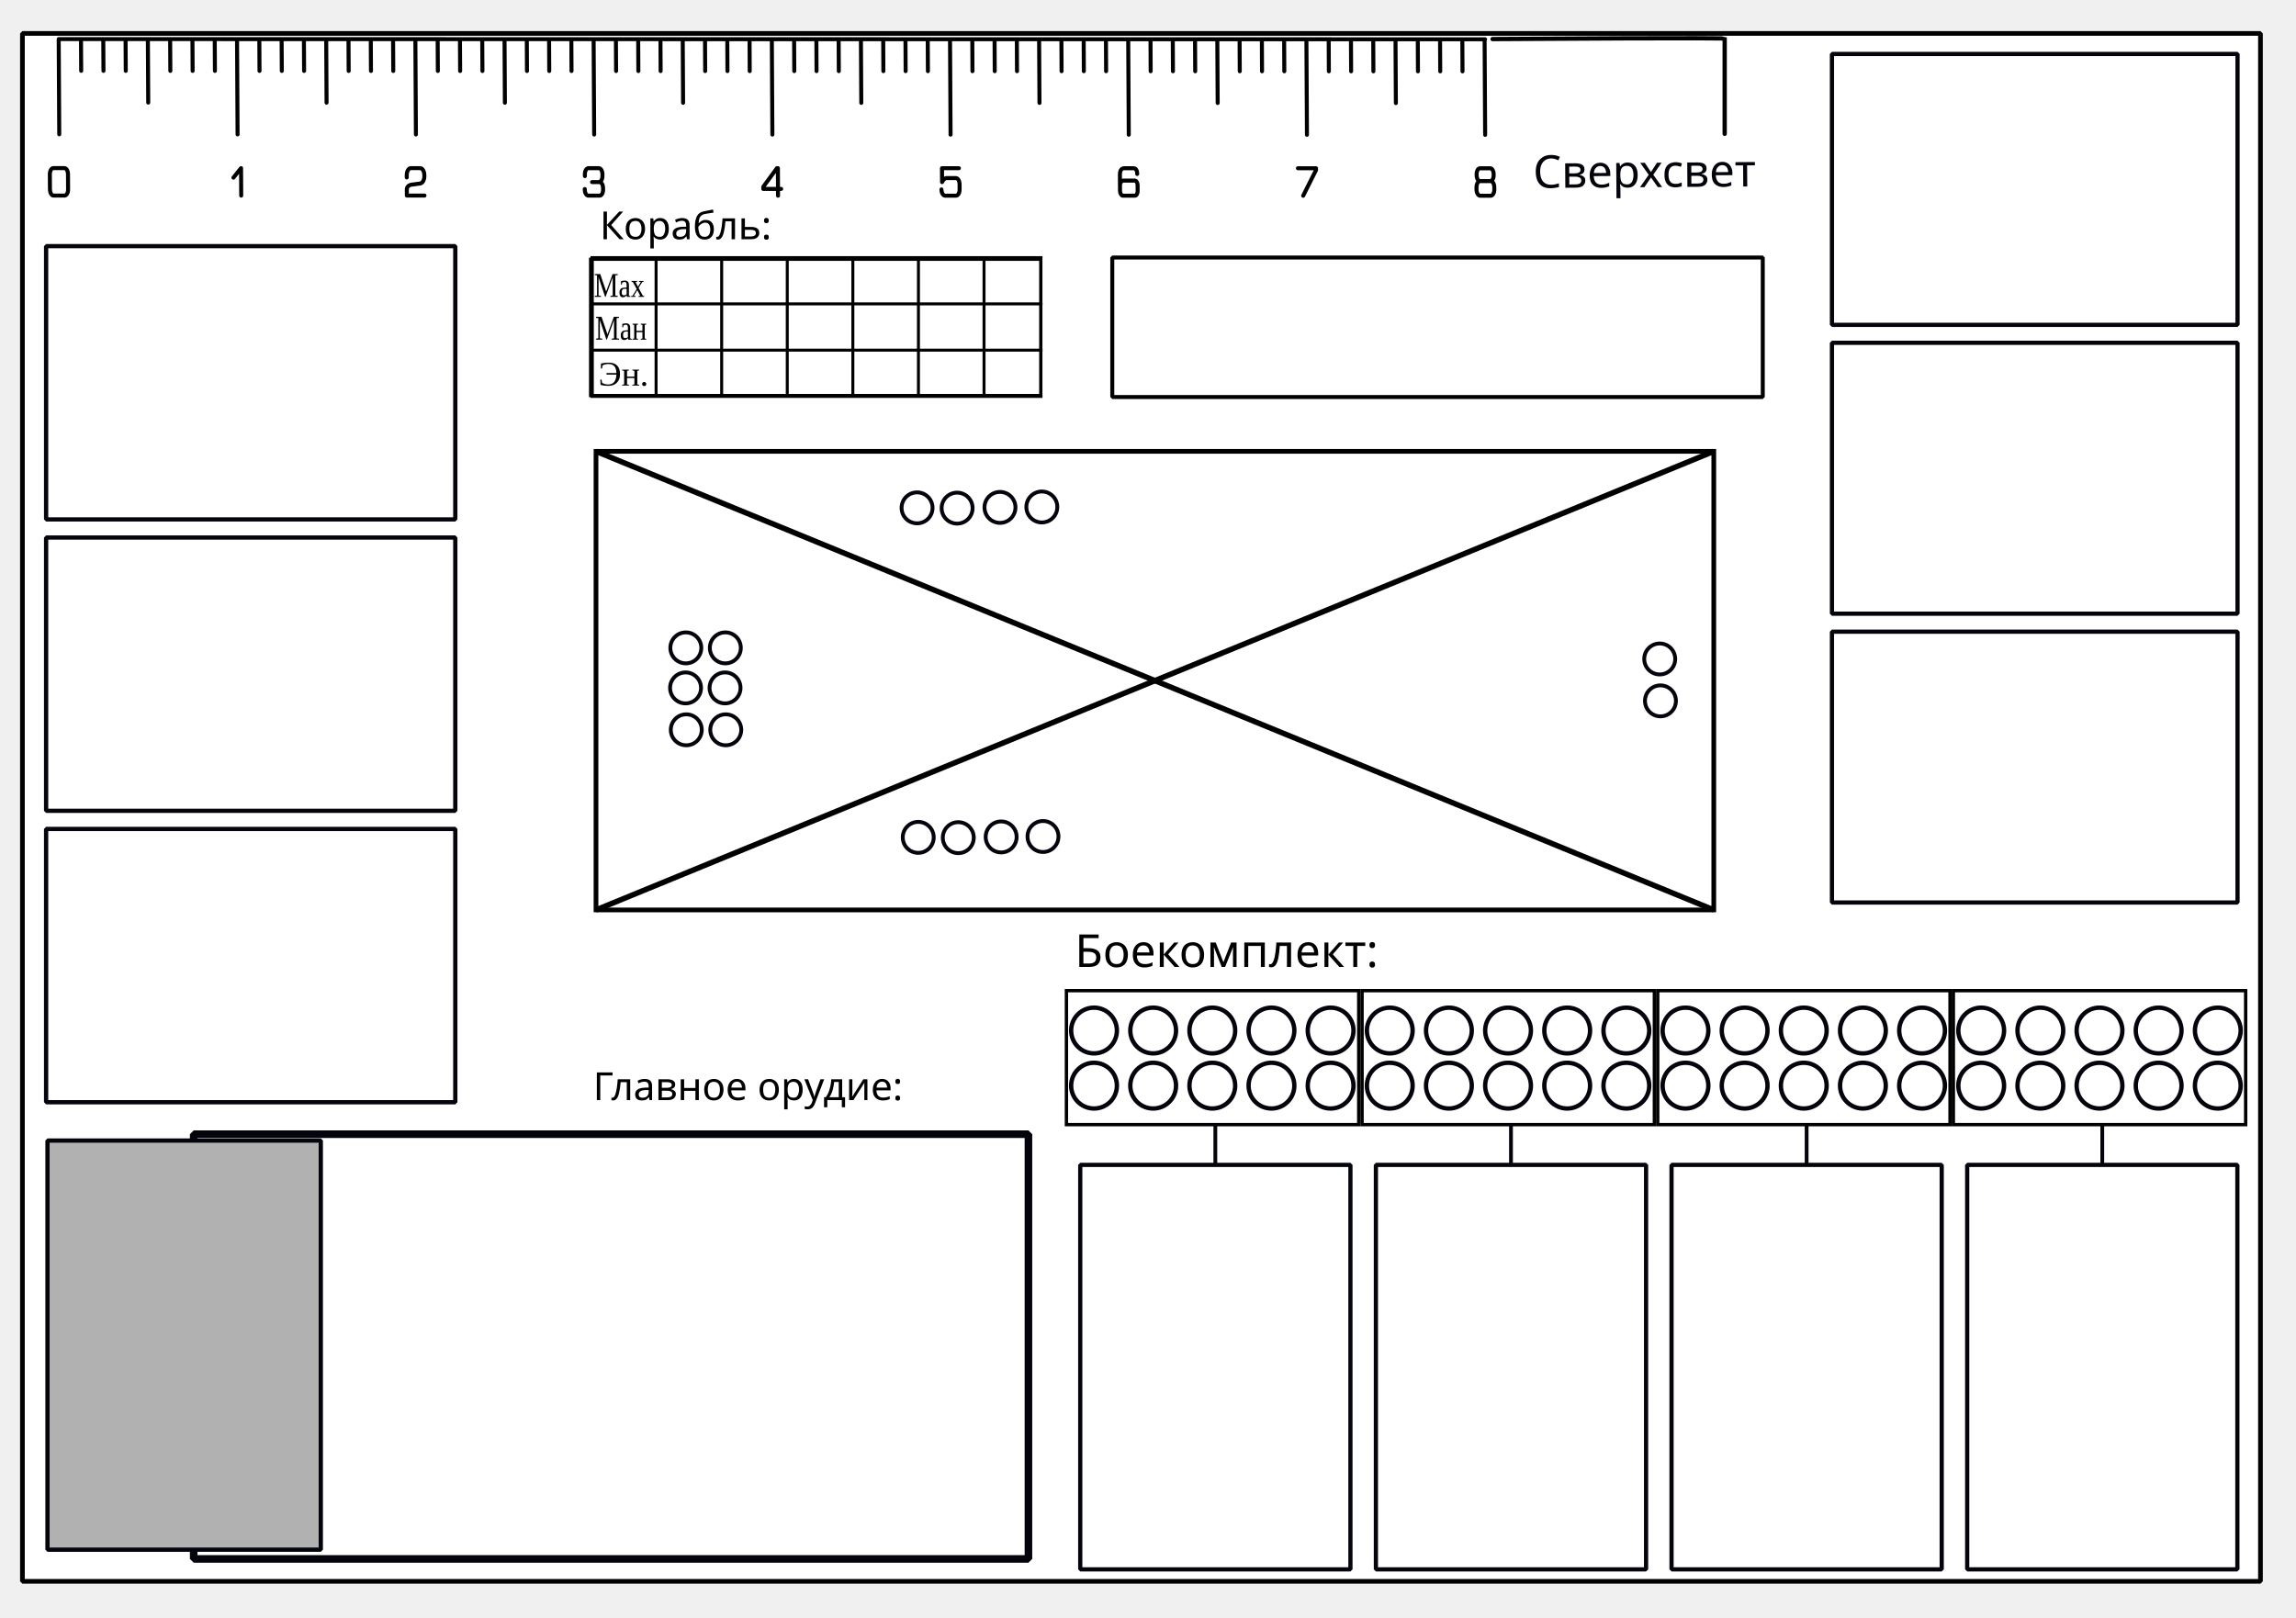
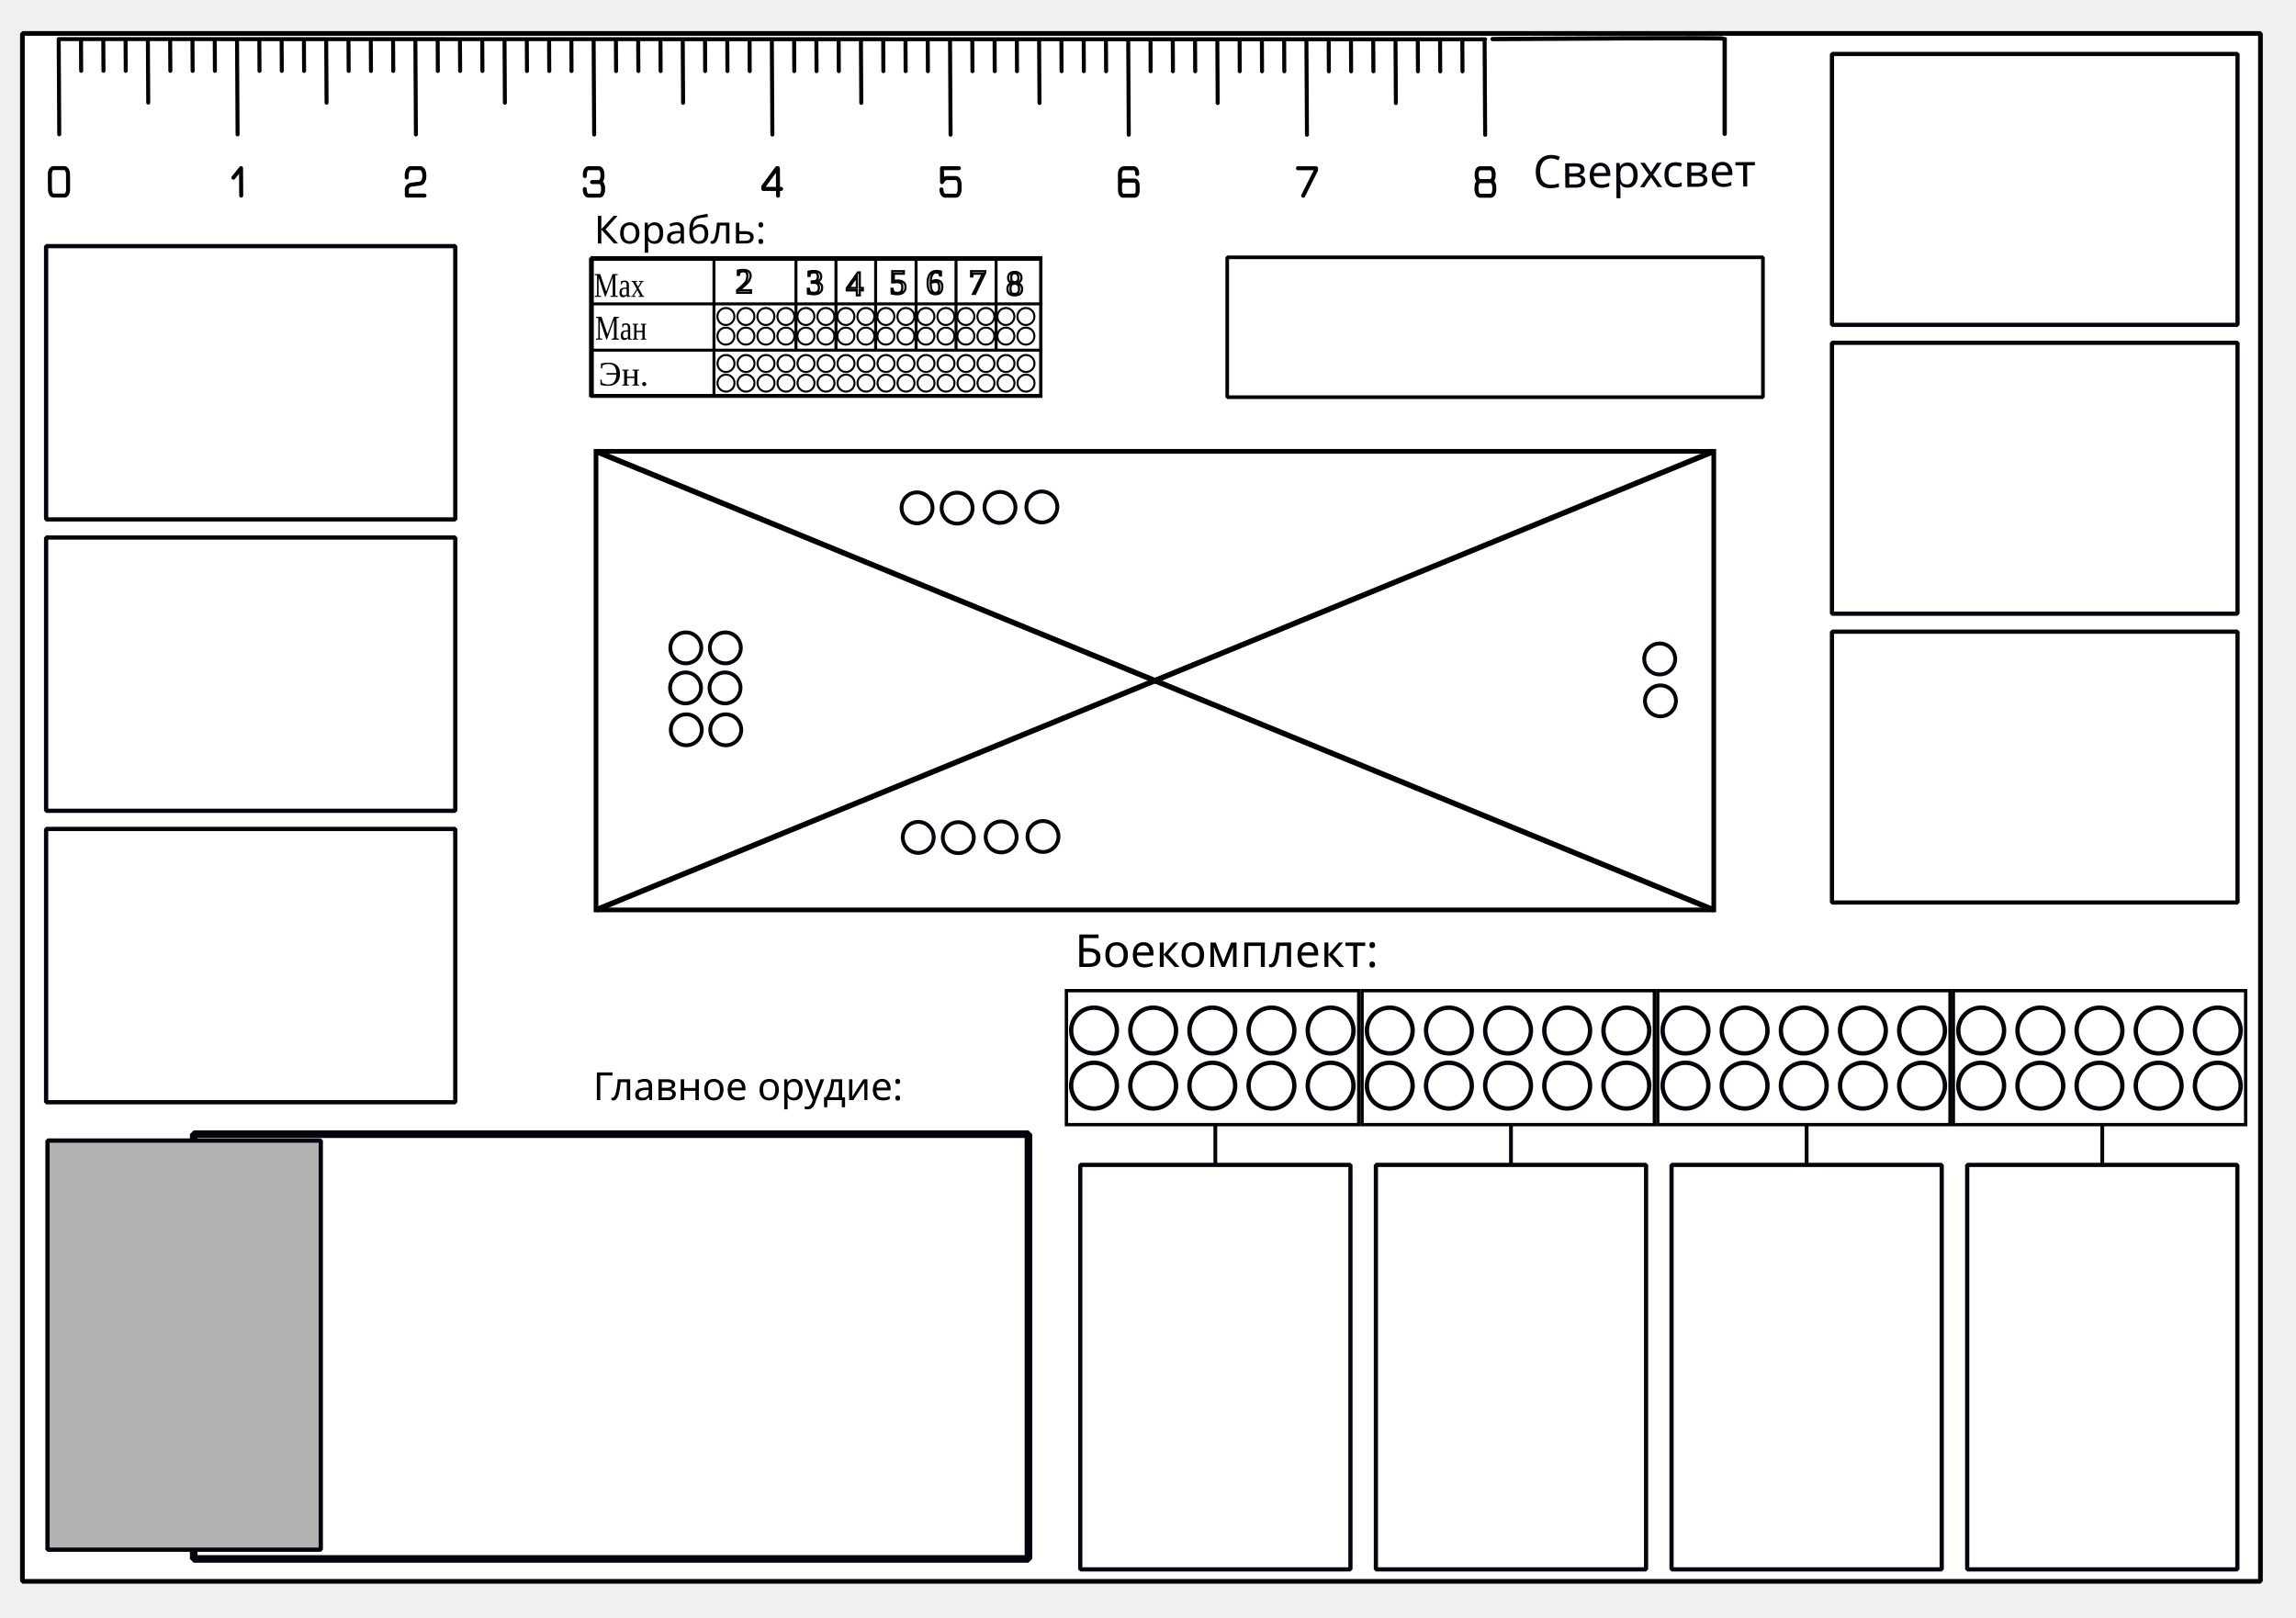
<svg xmlns="http://www.w3.org/2000/svg" xmlns:ns1="http://krita.org/namespaces/svg/krita" width="210mm" height="148mm" viewBox="0 0 210 148" version="1.1" id="svg1" xml:space="preserve">
  <defs id="defs1" />
  <g id="layer1">
    <rect id="shape0-1" fill="#ffffff" fill-rule="evenodd" stroke="#000000" stroke-width="0.429" stroke-linecap="square" stroke-linejoin="bevel" width="204.698" height="141.595" x="2.051" y="3.058" />
    <g id="group0" transform="matrix(0.811883,0.00353413,-0.00380641,0.8576769,0.8446579,1.339007)" fill="none" />
    <circle id="shape077" cx="83.985" cy="76.599" fill="none" stroke="#03040c" stroke-width="0.352" stroke-linecap="square" stroke-linejoin="bevel" r="1.416" />
    <circle id="shape078" cx="87.648" cy="76.625" fill="none" stroke="#03040c" stroke-width="0.352" stroke-linecap="square" stroke-linejoin="bevel" r="1.416" />
    <circle id="shape079" cx="91.569" cy="76.559" fill="none" stroke="#03040c" stroke-width="0.352" stroke-linecap="square" stroke-linejoin="bevel" r="1.416" />
    <circle id="shape0710" cx="83.878" cy="46.456" fill="none" stroke="#03040c" stroke-width="0.352" stroke-linecap="square" stroke-linejoin="bevel" r="1.416" />
    <circle id="shape0711" cx="87.541" cy="46.481" fill="none" stroke="#03040c" stroke-width="0.352" stroke-linecap="square" stroke-linejoin="bevel" r="1.416" />
    <circle id="shape0721" cx="91.462" cy="46.415" fill="none" stroke="#03040c" stroke-width="0.352" stroke-linecap="square" stroke-linejoin="bevel" r="1.416" />
    <circle id="shape0712" transform="rotate(90)" cx="59.265" cy="-66.341" fill="none" stroke="#03040c" stroke-width="0.352" stroke-linecap="square" stroke-linejoin="bevel" r="1.416" />
    <circle id="shape0713" transform="rotate(90)" cx="62.927" cy="-66.315" fill="none" stroke="#03040c" stroke-width="0.352" stroke-linecap="square" stroke-linejoin="bevel" r="1.416" />
    <circle id="shape0722" transform="rotate(90)" cx="66.76" cy="-66.381" fill="none" stroke="#03040c" stroke-width="0.352" stroke-linecap="square" stroke-linejoin="bevel" r="1.416" />
    <circle id="shape0714" transform="rotate(90)" cx="59.265" cy="-62.728" fill="none" stroke="#03040c" stroke-width="0.352" stroke-linecap="square" stroke-linejoin="bevel" r="1.416" />
    <circle id="shape0715" transform="rotate(90)" cx="62.927" cy="-62.703" fill="none" stroke="#03040c" stroke-width="0.352" stroke-linecap="square" stroke-linejoin="bevel" r="1.416" />
    <circle id="shape0723" transform="rotate(90)" cx="66.76" cy="-62.769" fill="none" stroke="#03040c" stroke-width="0.352" stroke-linecap="square" stroke-linejoin="bevel" r="1.416" />
    <circle id="shape0716" transform="rotate(90)" cx="60.28" cy="-151.804" fill="none" stroke="#03040c" stroke-width="0.352" stroke-linecap="square" stroke-linejoin="bevel" r="1.416" />
    <circle id="shape0717" transform="rotate(90)" cx="64.112" cy="-151.871" fill="none" stroke="#03040c" stroke-width="0.352" stroke-linecap="square" stroke-linejoin="bevel" r="1.416" />
    <circle id="shape0718" cx="95.397" cy="76.519" fill="none" stroke="#03040c" stroke-width="0.352" stroke-linecap="square" stroke-linejoin="bevel" r="1.416" />
    <circle id="shape0724" cx="95.29" cy="46.376" fill="none" stroke="#03040c" stroke-width="0.352" stroke-linecap="square" stroke-linejoin="bevel" r="1.416" />
    <rect id="use43-8" transform="rotate(90)" fill="none" stroke="#03040c" stroke-width="0.694" stroke-linecap="square" stroke-linejoin="bevel" width="38.849" height="76.349" x="103.753" y="-94.065" />
    <text id="shape05411-2-1" ns1:useRichText="true" text-rendering="auto" ns1:textVersion="3" fill="#000000" stroke-opacity="0" stroke="#000000" stroke-width="0" stroke-linecap="square" stroke-linejoin="bevel" kerning="none" letter-spacing="0" word-spacing="0" style="display:inline;font-size:3.543px;font-family:'Segoe UI';text-align:start" x="54.245" y="100.634">
      <tspan x="54.245" y="100.634" style="stroke-width:0" id="tspan1">Главное орудие:</tspan>
      <tspan x="54.245" y="105.063" style="stroke-width:0" id="tspan21" />
    </text>
    <rect id="use45-8" fill="none" stroke="#03040c" stroke-width="0.39" stroke-linecap="square" stroke-linejoin="bevel" width="24.998" height="37.425" x="4.344" y="108.124" style="fill:#b1b1b1;fill-opacity:1" transform="translate(0,-3.791489)" />
    <rect style="fill:none;fill-opacity:1;stroke:#000000;stroke-width:0.429;stroke-opacity:1" id="rect1162" width="102.235" height="41.95" x="54.513" y="41.287" ry="0" />
    <path style="fill:none;fill-opacity:1;stroke:#000000;stroke-width:0.5;stroke-dasharray:none;stroke-opacity:1" d="M 54.513,41.287 105.631,62.262" id="path2819" />
    <path style="fill:none;fill-opacity:1;stroke:#000000;stroke-width:0.5;stroke-dasharray:none;stroke-opacity:1" d="M 105.631,62.262 54.513,83.237" id="path2820" />
    <path style="fill:none;fill-opacity:1;stroke:#000000;stroke-width:0.5;stroke-dasharray:none;stroke-opacity:1" d="m 156.748,41.287 -51.117,20.975" id="path2820-3" />
    <path style="fill:none;fill-opacity:1;stroke:#000000;stroke-width:0.5;stroke-dasharray:none;stroke-opacity:1" d="M 156.748,83.237 105.631,62.262" id="path2820-3-8" />
  </g>
  <g id="layer6" style="display:inline">
    <text id="shape0541" ns1:useRichText="true" text-rendering="auto" ns1:textVersion="3" fill="#000000" stroke-opacity="0" stroke="#000000" stroke-width="0" stroke-linecap="square" stroke-linejoin="bevel" letter-spacing="0" style="font-size:2.646px;font-family:'Segoe UI';text-align:start" x="125.071" y="28.375">
      <tspan x="125.071" id="tspan1-6" style="stroke-width:0" />
    </text>
-     <rect id="shape3121-8" fill="none" stroke="#000000" stroke-width="0.364" stroke-linecap="square" stroke-linejoin="bevel" width="59.494" height="12.761" x="101.734" y="23.556" style="display:inline" />
-     <text id="shape05411-2" ns1:useRichText="true" text-rendering="auto" ns1:textVersion="3" fill="#000000" stroke-opacity="0" stroke="#000000" stroke-width="0" stroke-linecap="square" stroke-linejoin="bevel" kerning="none" letter-spacing="0" word-spacing="0" style="font-size:3.543px;font-family:'Segoe UI';text-align:start;display:inline" x="54.855" y="21.886">
-       <tspan id="tspan2" x="54.855" y="21.886" style="stroke-width:0">
-         <tspan x="54.855" id="tspan2-1-4" style="stroke-width:0">Корабль:</tspan>
+     <rect id="shape3121-8" fill="none" stroke="#000000" stroke-width="0.331" stroke-linecap="square" stroke-linejoin="bevel" width="48.998" height="12.794" x="112.247" y="23.539" style="display:inline" />
+     <text id="shape05411-2" ns1:useRichText="true" text-rendering="auto" ns1:textVersion="3" fill="#000000" stroke-opacity="0" stroke="#000000" stroke-width="0" stroke-linecap="square" stroke-linejoin="bevel" kerning="none" letter-spacing="0" word-spacing="0" style="font-size:3.543px;font-family:'Segoe UI';text-align:start;display:inline" x="54.342" y="22.271">
+       <tspan id="tspan2" x="54.342" y="22.271" style="stroke-width:0">
+         <tspan x="54.342" id="tspan2-1-4" style="stroke-width:0">Корабль:</tspan>
      </tspan>
    </text>
    <g id="g1162" transform="translate(-66.35106,-3.159574)">
      <text xml:space="preserve" style="font-size:2.831px;writing-mode:lr-tb;direction:ltr;fill:#b1b1b1;stroke-width:0.383" x="135.472" y="30.52" id="text1159" transform="scale(0.8916741,1.121486)">
        <tspan style="fill:#000000;fill-opacity:1;stroke-width:0.383" x="135.472" y="30.52" id="tspan1160">Ман</tspan>
      </text>
      <text xml:space="preserve" style="font-size:2.831px;writing-mode:lr-tb;direction:ltr;fill:#b1b1b1;stroke-width:0.383" x="135.339" y="27.03" id="text1159-2" transform="scale(0.8916741,1.121486)">
        <tspan style="fill:#000000;fill-opacity:1;stroke-width:0.383" x="135.339" y="27.03" id="tspan1160-7">Max</tspan>
      </text>
      <text xml:space="preserve" style="font-size:3.175px;writing-mode:lr-tb;direction:ltr;fill:#b1b1b1;stroke-width:0.429" x="121.091" y="38.427" id="text1161">
        <tspan id="tspan1161" style="fill:#000000;fill-opacity:1;stroke-width:0.429" x="121.091" y="38.427">Эн.</tspan>
      </text>
      <rect id="shape3121-8-8" fill="none" stroke="#000000" stroke-width="0.299" stroke-linecap="square" stroke-linejoin="bevel" width="41.032" height="12.472" x="120.513" y="26.872" style="display:inline" />
-       <path d="m 120.36,26.726 v 12.764 m 5.999,-12.764 v 12.764 m 5.999,-12.764 v 12.764 m 5.999,-12.764 v 12.764 m 5.999,-12.764 v 12.764 m 5.999,-12.764 v 12.764 m 5.999,-12.764 V 39.49 M 120.36,26.726 h 41.34 m -41.34,4.232 h 41.34 m -41.34,4.232 h 41.34 m -41.34,4.232 h 41.34" style="fill:none;stroke:#000000;stroke-width:0.272px" id="path1159" />
+       <path d="m 120.36,26.726 v 12.764 m 11.294,-12.764 v 12.764 m 7.499,-12.764 v 8.464 m 3.658,-8.464 v 8.464 m 3.628,-8.468 v 8.464 m 3.7,-8.464 v 8.464 m 3.654,-8.464 v 8.464 m -33.433,-8.46 h 41.34 m -41.34,4.232 h 41.34 m -41.34,4.232 h 41.34 m -41.34,4.232 h 41.34 m -4.241,-12.7 v 8.464" style="fill:none;stroke:#000000;stroke-width:0.272px" id="path1159" />
    </g>
+     <text xml:space="preserve" style="font-size:3.175px;writing-mode:lr-tb;direction:ltr;fill:none;stroke:#000000;stroke-width:0.2;stroke-dasharray:none" x="67.283" y="26.785" id="text922">
+       <tspan id="tspan922" style="stroke-width:0.2" x="67.283" y="26.785">2</tspan>
+     </text>
+     <text xml:space="preserve" style="font-size:3.175px;writing-mode:lr-tb;direction:ltr;fill:none;stroke:#000000;stroke-width:0.2;stroke-dasharray:none" x="73.729" y="26.885" id="text923">
+       <tspan id="tspan923" style="stroke-width:0.2" x="73.729" y="26.885">3</tspan>
+     </text>
+     <text xml:space="preserve" style="font-size:3.175px;writing-mode:lr-tb;direction:ltr;fill:none;stroke:#000000;stroke-width:0.2;stroke-dasharray:none" x="77.387" y="27.017" id="text924">
+       <tspan id="tspan924" style="stroke-width:0.2" x="77.387" y="27.017">4</tspan>
+     </text>
+     <text xml:space="preserve" style="font-size:3.175px;writing-mode:lr-tb;direction:ltr;fill:none;stroke:#000000;stroke-width:0.2;stroke-dasharray:none" x="81.355" y="26.885" id="text925">
+       <tspan id="tspan925" style="stroke-width:0.2" x="81.355" y="26.885">5</tspan>
+     </text>
+     <text xml:space="preserve" style="font-size:3.175px;writing-mode:lr-tb;direction:ltr;fill:none;stroke:#000000;stroke-width:0.2;stroke-dasharray:none" x="84.704" y="26.885" id="text926">
+       <tspan id="tspan926" style="stroke-width:0.2" x="84.704" y="26.885">6</tspan>
+     </text>
+     <text xml:space="preserve" style="font-size:3.175px;writing-mode:lr-tb;direction:ltr;fill:none;stroke:#000000;stroke-width:0.2;stroke-dasharray:none" x="88.618" y="26.885" id="text927">
+       <tspan id="tspan927" style="stroke-width:0.2" x="88.618" y="26.885">7</tspan>
+     </text>
+     <text xml:space="preserve" style="font-size:3.175px;writing-mode:lr-tb;direction:ltr;fill:none;stroke:#000000;stroke-width:0.2;stroke-dasharray:none" x="92.021" y="26.985" id="text928">
+       <tspan id="tspan928" style="stroke-width:0.2" x="92.021" y="26.985">8</tspan>
+     </text>
+     <circle style="display:inline;fill:none;stroke:#000000;stroke-width:0.186;stroke-dasharray:none" id="use891" cx="66.393" cy="28.953" r="0.778" />
+     <circle style="display:inline;fill:none;stroke:#000000;stroke-width:0.186;stroke-dasharray:none" id="use892" cx="66.393" cy="30.747" r="0.778" />
+     <circle style="display:inline;fill:none;stroke:#000000;stroke-width:0.186;stroke-dasharray:none" id="use893" cx="68.222" cy="28.953" r="0.778" />
+     <circle style="display:inline;fill:none;stroke:#000000;stroke-width:0.186;stroke-dasharray:none" id="use894" cx="68.222" cy="30.747" r="0.778" />
+     <circle style="display:inline;fill:none;stroke:#000000;stroke-width:0.186;stroke-dasharray:none" id="use895" cx="70.051" cy="28.953" r="0.778" />
+     <circle style="display:inline;fill:none;stroke:#000000;stroke-width:0.186;stroke-dasharray:none" id="use896" cx="70.051" cy="30.747" r="0.778" />
+     <circle style="display:inline;fill:none;stroke:#000000;stroke-width:0.186;stroke-dasharray:none" id="use897" cx="71.881" cy="28.953" r="0.778" />
+     <circle style="display:inline;fill:none;stroke:#000000;stroke-width:0.186;stroke-dasharray:none" id="use898" cx="71.881" cy="30.747" r="0.778" />
+     <circle style="display:inline;fill:none;stroke:#000000;stroke-width:0.186;stroke-dasharray:none" id="use899" cx="73.71" cy="28.953" r="0.778" />
+     <circle style="display:inline;fill:none;stroke:#000000;stroke-width:0.186;stroke-dasharray:none" id="use900" cx="73.71" cy="30.747" r="0.778" />
+     <circle style="display:inline;fill:none;stroke:#000000;stroke-width:0.186;stroke-dasharray:none" id="use901" cx="75.539" cy="28.953" r="0.778" />
+     <circle style="display:inline;fill:none;stroke:#000000;stroke-width:0.186;stroke-dasharray:none" id="use902" cx="75.539" cy="30.747" r="0.778" />
+     <circle style="display:inline;fill:none;stroke:#000000;stroke-width:0.186;stroke-dasharray:none" id="use903" cx="77.368" cy="28.953" r="0.778" />
+     <circle style="display:inline;fill:none;stroke:#000000;stroke-width:0.186;stroke-dasharray:none" id="use904" cx="77.368" cy="30.747" r="0.778" />
+     <circle style="display:inline;fill:none;stroke:#000000;stroke-width:0.186;stroke-dasharray:none" id="use905" cx="79.197" cy="28.953" r="0.778" />
+     <circle style="display:inline;fill:none;stroke:#000000;stroke-width:0.186;stroke-dasharray:none" id="use906" cx="79.197" cy="30.747" r="0.778" />
+     <circle style="display:inline;fill:none;stroke:#000000;stroke-width:0.186;stroke-dasharray:none" id="use907" cx="81.027" cy="28.953" r="0.778" />
+     <circle style="display:inline;fill:none;stroke:#000000;stroke-width:0.186;stroke-dasharray:none" id="use908" cx="81.027" cy="30.747" r="0.778" />
+     <circle style="display:inline;fill:none;stroke:#000000;stroke-width:0.186;stroke-dasharray:none" id="use909" cx="82.856" cy="28.953" r="0.778" />
+     <circle style="display:inline;fill:none;stroke:#000000;stroke-width:0.186;stroke-dasharray:none" id="use910" cx="82.856" cy="30.747" r="0.778" />
+     <circle style="display:inline;fill:none;stroke:#000000;stroke-width:0.186;stroke-dasharray:none" id="use911" cx="84.685" cy="28.953" r="0.778" />
+     <circle style="display:inline;fill:none;stroke:#000000;stroke-width:0.186;stroke-dasharray:none" id="use912" cx="84.685" cy="30.747" r="0.778" />
+     <circle style="display:inline;fill:none;stroke:#000000;stroke-width:0.186;stroke-dasharray:none" id="use913" cx="86.514" cy="28.953" r="0.778" />
+     <circle style="display:inline;fill:none;stroke:#000000;stroke-width:0.186;stroke-dasharray:none" id="use914" cx="86.514" cy="30.747" r="0.778" />
+     <circle style="display:inline;fill:none;stroke:#000000;stroke-width:0.186;stroke-dasharray:none" id="use915" cx="88.343" cy="28.953" r="0.778" />
+     <circle style="display:inline;fill:none;stroke:#000000;stroke-width:0.186;stroke-dasharray:none" id="use916" cx="88.343" cy="30.747" r="0.778" />
+     <circle style="display:inline;fill:none;stroke:#000000;stroke-width:0.186;stroke-dasharray:none" id="use917" cx="90.173" cy="28.953" r="0.778" />
+     <circle style="display:inline;fill:none;stroke:#000000;stroke-width:0.186;stroke-dasharray:none" id="use918" cx="90.173" cy="30.747" r="0.778" />
+     <circle style="display:inline;fill:none;stroke:#000000;stroke-width:0.186;stroke-dasharray:none" id="use919" cx="92.002" cy="28.953" r="0.778" />
+     <circle style="display:inline;fill:none;stroke:#000000;stroke-width:0.186;stroke-dasharray:none" id="use920" cx="92.002" cy="30.747" r="0.778" />
+     <circle style="display:inline;fill:none;stroke:#000000;stroke-width:0.186;stroke-dasharray:none" id="use921" cx="93.831" cy="28.953" r="0.778" />
+     <circle style="display:inline;fill:none;stroke:#000000;stroke-width:0.186;stroke-dasharray:none" id="use922" cx="93.831" cy="30.747" r="0.778" />
+     <circle style="display:inline;fill:none;stroke:#000000;stroke-width:0.186;stroke-dasharray:none" id="use891-9" cx="66.403" cy="33.252" r="0.778" />
+     <circle style="display:inline;fill:none;stroke:#000000;stroke-width:0.186;stroke-dasharray:none" id="use892-8" cx="66.403" cy="35.046" r="0.778" />
+     <circle style="display:inline;fill:none;stroke:#000000;stroke-width:0.186;stroke-dasharray:none" id="use893-6" cx="68.232" cy="33.252" r="0.778" />
+     <circle style="display:inline;fill:none;stroke:#000000;stroke-width:0.186;stroke-dasharray:none" id="use894-5" cx="68.232" cy="35.046" r="0.778" />
+     <circle style="display:inline;fill:none;stroke:#000000;stroke-width:0.186;stroke-dasharray:none" id="use895-0" cx="70.062" cy="33.252" r="0.778" />
+     <circle style="display:inline;fill:none;stroke:#000000;stroke-width:0.186;stroke-dasharray:none" id="use896-2" cx="70.062" cy="35.046" r="0.778" />
+     <circle style="display:inline;fill:none;stroke:#000000;stroke-width:0.186;stroke-dasharray:none" id="use897-8" cx="71.891" cy="33.252" r="0.778" />
+     <circle style="display:inline;fill:none;stroke:#000000;stroke-width:0.186;stroke-dasharray:none" id="use898-6" cx="71.891" cy="35.046" r="0.778" />
+     <circle style="display:inline;fill:none;stroke:#000000;stroke-width:0.186;stroke-dasharray:none" id="use899-0" cx="73.72" cy="33.252" r="0.778" />
+     <circle style="display:inline;fill:none;stroke:#000000;stroke-width:0.186;stroke-dasharray:none" id="use900-2" cx="73.72" cy="35.046" r="0.778" />
+     <circle style="display:inline;fill:none;stroke:#000000;stroke-width:0.186;stroke-dasharray:none" id="use901-4" cx="75.549" cy="33.252" r="0.778" />
+     <circle style="display:inline;fill:none;stroke:#000000;stroke-width:0.186;stroke-dasharray:none" id="use902-8" cx="75.549" cy="35.046" r="0.778" />
+     <circle style="display:inline;fill:none;stroke:#000000;stroke-width:0.186;stroke-dasharray:none" id="use903-6" cx="77.378" cy="33.252" r="0.778" />
+     <circle style="display:inline;fill:none;stroke:#000000;stroke-width:0.186;stroke-dasharray:none" id="use904-5" cx="77.378" cy="35.046" r="0.778" />
+     <circle style="display:inline;fill:none;stroke:#000000;stroke-width:0.186;stroke-dasharray:none" id="use905-0" cx="79.208" cy="33.252" r="0.778" />
+     <circle style="display:inline;fill:none;stroke:#000000;stroke-width:0.186;stroke-dasharray:none" id="use906-9" cx="79.208" cy="35.046" r="0.778" />
+     <circle style="display:inline;fill:none;stroke:#000000;stroke-width:0.186;stroke-dasharray:none" id="use907-0" cx="81.037" cy="33.252" r="0.778" />
+     <circle style="display:inline;fill:none;stroke:#000000;stroke-width:0.186;stroke-dasharray:none" id="use908-0" cx="81.037" cy="35.046" r="0.778" />
+     <circle style="display:inline;fill:none;stroke:#000000;stroke-width:0.186;stroke-dasharray:none" id="use909-6" cx="82.866" cy="33.252" r="0.778" />
+     <circle style="display:inline;fill:none;stroke:#000000;stroke-width:0.186;stroke-dasharray:none" id="use910-1" cx="82.866" cy="35.046" r="0.778" />
+     <circle style="display:inline;fill:none;stroke:#000000;stroke-width:0.186;stroke-dasharray:none" id="use911-3" cx="84.695" cy="33.252" r="0.778" />
+     <circle style="display:inline;fill:none;stroke:#000000;stroke-width:0.186;stroke-dasharray:none" id="use912-8" cx="84.695" cy="35.046" r="0.778" />
+     <circle style="display:inline;fill:none;stroke:#000000;stroke-width:0.186;stroke-dasharray:none" id="use913-9" cx="86.524" cy="33.252" r="0.778" />
+     <circle style="display:inline;fill:none;stroke:#000000;stroke-width:0.186;stroke-dasharray:none" id="use914-3" cx="86.524" cy="35.046" r="0.778" />
+     <circle style="display:inline;fill:none;stroke:#000000;stroke-width:0.186;stroke-dasharray:none" id="use915-4" cx="88.354" cy="33.252" r="0.778" />
+     <circle style="display:inline;fill:none;stroke:#000000;stroke-width:0.186;stroke-dasharray:none" id="use916-4" cx="88.354" cy="35.046" r="0.778" />
+     <circle style="display:inline;fill:none;stroke:#000000;stroke-width:0.186;stroke-dasharray:none" id="use917-6" cx="90.183" cy="33.252" r="0.778" />
+     <circle style="display:inline;fill:none;stroke:#000000;stroke-width:0.186;stroke-dasharray:none" id="use918-0" cx="90.183" cy="35.046" r="0.778" />
+     <circle style="display:inline;fill:none;stroke:#000000;stroke-width:0.186;stroke-dasharray:none" id="use919-6" cx="92.012" cy="33.252" r="0.778" />
+     <circle style="display:inline;fill:none;stroke:#000000;stroke-width:0.186;stroke-dasharray:none" id="use920-6" cx="92.012" cy="35.046" r="0.778" />
+     <circle style="display:inline;fill:none;stroke:#000000;stroke-width:0.186;stroke-dasharray:none" id="use921-1" cx="93.841" cy="33.252" r="0.778" />
+     <circle style="display:inline;fill:none;stroke:#000000;stroke-width:0.186;stroke-dasharray:none" id="use922-8" cx="93.841" cy="35.046" r="0.778" />
  </g>
  <g id="layer7">
    <path style="fill:none;stroke:#000000;stroke-width:0.393;stroke-linecap:round;stroke-dasharray:none;stroke-opacity:1" d="m 136.514,3.573 c 21.104,-0.139 21.231,-0.048 21.231,-0.048 l 7.8e-4,8.717" id="path503" />
    <path id="shape0" fill="none" stroke="#000000" stroke-width="0.367" stroke-linecap="round" stroke-linejoin="round" d="M 5.369,3.575 135.83,3.593 M 5.369,3.575 5.419,12.286 m 1.989,-8.711 0.017,2.904 m 2.022,-2.903 0.017,2.904 m 2.022,-2.903 0.017,2.904 m 2.022,-2.903 0.033,5.807 m 2.005,-5.807 0.017,2.904 m 2.022,-2.903 0.017,2.904 m 2.022,-2.903 0.017,2.904 m 2.022,-2.903 0.05,8.711 m 1.989,-8.711 0.017,2.904 m 2.022,-2.903 0.017,2.904 m 2.022,-2.903 0.017,2.904 m 2.022,-2.903 0.033,5.807 m 2.005,-5.807 0.017,2.904 m 2.022,-2.903 0.017,2.904 m 2.022,-2.903 0.017,2.904 m 2.022,-2.903 0.05,8.711 m 1.989,-8.711 0.017,2.904 m 2.021,-2.903 0.017,2.904 m 2.022,-2.903 0.017,2.904 m 2.022,-2.903 0.033,5.807 m 2.005,-5.807 0.015,2.904 m 2.022,-2.903 0.015,2.904 m 2.022,-2.903 0.015,2.904 m 2.022,-2.903 0.05,8.711 m 1.989,-8.711 0.015,2.904 m 2.022,-2.903 0.015,2.904 m 2.022,-2.903 0.015,2.904 m 2.022,-2.903 0.033,5.807 m 2.005,-5.807 0.015,2.904 m 2.022,-2.903 0.015,2.904 m 2.022,-2.903 0.015,2.904 m 2.022,-2.903 0.05,8.711 m 1.988,-8.711 0.015,2.904 m 2.022,-2.903 0.015,2.904 m 2.022,-2.903 0.015,2.904 m 2.022,-2.903 0.033,5.807 m 2.005,-5.807 0.015,2.904 m 2.022,-2.903 0.015,2.904 m 2.022,-2.903 0.015,2.904 m 2.022,-2.903 0.05,8.711 m 1.988,-8.711 0.015,2.904 m 2.022,-2.903 0.015,2.904 m 2.022,-2.903 0.015,2.904 m 2.022,-2.903 0.033,5.807 m 2.006,-5.807 0.015,2.904 m 2.022,-2.903 0.015,2.904 m 2.022,-2.903 0.015,2.904 m 2.022,-2.903 0.05,8.711 m 1.988,-8.711 0.015,2.904 m 2.022,-2.903 0.015,2.904 m 2.022,-2.903 0.015,2.904 m 2.022,-2.903 0.033,5.807 m 2.005,-5.807 0.015,2.904 m 2.022,-2.903 0.015,2.904 m 2.022,-2.903 0.015,2.904 m 2.022,-2.903 0.05,8.711 m 1.988,-8.711 0.015,2.904 m 2.022,-2.903 0.015,2.904 m 2.022,-2.903 0.015,2.904 m 2.022,-2.903 0.033,5.807 m 2.005,-5.807 0.015,2.904 m 2.022,-2.903 0.015,2.904 m 2.022,-2.903 0.015,2.904 m 2.022,-2.903 0.05,8.711 M 5.9,17.89 4.901,17.89 c -0.045,-7e-6 -0.088,-0.015 -0.129,-0.044 -0.04,-0.029 -0.075,-0.069 -0.106,-0.119 -0.03,-0.052 -0.053,-0.112 -0.071,-0.18 -0.017,-0.07 -0.026,-0.142 -0.027,-0.218 l -0.008,-1.388 c -4.547e-4,-0.079 0.008,-0.153 0.024,-0.221 0.017,-0.068 0.039,-0.128 0.069,-0.18 0.03,-0.05 0.065,-0.09 0.105,-0.119 0.041,-0.029 0.084,-0.044 0.129,-0.044 l 0.999,1.49e-4 c 0.046,5e-6 0.09,0.015 0.131,0.044 0.04,0.029 0.075,0.069 0.104,0.119 0.031,0.052 0.055,0.112 0.072,0.18 0.017,0.068 0.026,0.141 0.027,0.221 l 0.008,1.388 c 4.321e-4,0.075 -0.008,0.148 -0.024,0.218 -0.017,0.068 -0.04,0.128 -0.07,0.18 -0.029,0.05 -0.063,0.09 -0.103,0.119 -0.041,0.029 -0.084,0.044 -0.131,0.044 m 16.161,0.002 -0.014,-2.512 -0.698,0.871 m 17.474,1.637 -1.61,-2.34e-4 -0.004,-0.54 c -4.08e-4,-0.072 0.012,-0.135 0.038,-0.189 0.026,-0.056 0.06,-0.103 0.101,-0.139 0.043,-0.037 0.092,-0.066 0.147,-0.087 0.054,-0.023 0.111,-0.038 0.171,-0.043 l 0.766,-0.104 c 0.047,-0.008 0.094,-0.029 0.141,-0.064 0.045,-0.035 0.086,-0.081 0.121,-0.139 0.035,-0.058 0.063,-0.126 0.085,-0.203 0.022,-0.075 0.033,-0.158 0.033,-0.247 l -5.97e-4,-0.102 c -5.05e-4,-0.089 -0.011,-0.173 -0.03,-0.253 -0.021,-0.079 -0.048,-0.149 -0.083,-0.209 -0.035,-0.058 -0.076,-0.105 -0.123,-0.139 -0.048,-0.033 -0.098,-0.049 -0.151,-0.049 l -0.843,-1.69e-4 c -0.053,-6e-6 -0.103,0.016 -0.151,0.049 -0.046,0.035 -0.087,0.081 -0.121,0.139 -0.034,0.06 -0.06,0.13 -0.08,0.209 -0.019,0.079 -0.028,0.164 -0.027,0.253 l 0.001,0.203 m 16.282,1.059 3.49e-4,0.061 c 3.91e-4,0.07 0.01,0.136 0.027,0.2 0.017,0.066 0.04,0.124 0.069,0.174 0.029,0.05 0.063,0.091 0.103,0.122 0.039,0.031 0.08,0.046 0.124,0.046 l 1.033,1.71e-4 c 0.044,7e-6 0.086,-0.014 0.126,-0.041 0.039,-0.029 0.073,-0.068 0.101,-0.116 0.028,-0.048 0.05,-0.106 0.067,-0.171 0.017,-0.068 0.025,-0.139 0.024,-0.215 l -8.89e-4,-0.154 c -4.25e-4,-0.073 -0.01,-0.144 -0.027,-0.212 -0.017,-0.066 -0.041,-0.123 -0.07,-0.171 -0.031,-0.048 -0.066,-0.087 -0.104,-0.116 -0.039,-0.029 -0.08,-0.044 -0.123,-0.044 l -0.681,-1.19e-4 m 0.63,-1.3e-5 c 0.041,5e-6 0.08,-0.015 0.117,-0.044 0.038,-0.029 0.073,-0.069 0.103,-0.119 0.03,-0.05 0.054,-0.108 0.072,-0.174 0.018,-0.066 0.026,-0.136 0.026,-0.212 l -9.74e-4,-0.174 c -4.43e-4,-0.075 -0.01,-0.146 -0.027,-0.212 -0.017,-0.068 -0.041,-0.126 -0.071,-0.174 -0.029,-0.05 -0.063,-0.09 -0.103,-0.119 -0.039,-0.029 -0.08,-0.044 -0.124,-0.044 l -0.962,-1.45e-4 c -0.044,-5e-6 -0.085,0.015 -0.124,0.044 -0.039,0.029 -0.073,0.069 -0.101,0.119 -0.029,0.048 -0.052,0.107 -0.069,0.174 -0.017,0.066 -0.025,0.136 -0.024,0.212 l 9.76e-4,0.174 m 17.665,1.791 -0.013,-2.512 -0.088,-10e-6 -1.247,1.699 0.001,0.197 1.632,2.21e-4 m 14.661,0.046 c 4.39e-4,0.079 0.011,0.153 0.028,0.221 0.017,0.07 0.042,0.131 0.072,0.183 0.031,0.052 0.067,0.093 0.108,0.122 0.04,0.031 0.083,0.046 0.129,0.046 l 0.991,1.91e-4 c 0.046,5e-6 0.09,-0.015 0.13,-0.046 0.041,-0.029 0.076,-0.07 0.106,-0.122 0.03,-0.052 0.054,-0.113 0.07,-0.183 0.018,-0.068 0.026,-0.141 0.026,-0.221 l -0.001,-0.462 c -4.78e-4,-0.079 -0.011,-0.155 -0.028,-0.226 -0.017,-0.07 -0.041,-0.131 -0.072,-0.183 -0.031,-0.05 -0.067,-0.091 -0.108,-0.122 -0.041,-0.029 -0.084,-0.044 -0.131,-0.044 l -0.86,-8.1e-5 c -0.034,-6e-6 -0.071,0.01 -0.109,0.029 -0.038,0.019 -0.075,0.045 -0.11,0.078 -0.036,0.033 -0.07,0.072 -0.103,0.116 -0.032,0.044 -0.06,0.093 -0.081,0.145 l -0.008,-1.272 1.546,1.72e-4 m 16.31,0.525 c -3.8e-4,-0.068 -0.005,-0.127 -0.015,-0.177 -0.008,-0.052 -0.021,-0.097 -0.037,-0.134 -0.015,-0.037 -0.032,-0.068 -0.051,-0.093 -0.018,-0.023 -0.037,-0.044 -0.056,-0.061 -0.046,-0.037 -0.097,-0.056 -0.155,-0.058 l -0.87,-1.25e-4 c -0.077,-1.2e-5 -0.141,0.016 -0.194,0.049 -0.051,0.035 -0.091,0.078 -0.121,0.131 -0.03,0.054 -0.052,0.115 -0.065,0.183 -0.013,0.066 -0.018,0.134 -0.018,0.203 l 0.01,1.516 c 2.8e-4,0.046 0.008,0.095 0.021,0.145 0.014,0.05 0.033,0.097 0.057,0.139 0.024,0.041 0.051,0.075 0.08,0.105 0.031,0.027 0.063,0.041 0.095,0.041 l 1.111,-0.003 c 0.034,5e-6 0.066,-0.012 0.097,-0.035 0.03,-0.021 0.056,-0.051 0.077,-0.09 0.023,-0.041 0.041,-0.086 0.054,-0.136 0.013,-0.052 0.02,-0.108 0.02,-0.168 l -0.003,-0.526 c -3.6e-4,-0.058 -0.01,-0.113 -0.023,-0.166 -0.015,-0.052 -0.035,-0.098 -0.059,-0.136 -0.023,-0.039 -0.049,-0.069 -0.08,-0.09 -0.031,-0.021 -0.061,-0.032 -0.09,-0.032 l -1.07,-7.2e-5 c -0.031,-6e-6 -0.063,0.011 -0.097,0.032 -0.034,0.021 -0.065,0.052 -0.094,0.093 -0.028,0.039 -0.051,0.084 -0.07,0.136 -0.019,0.052 -0.028,0.107 -0.028,0.166 m 16.277,-1.554 1.654,2.03e-4 9.5e-4,0.163 -1.179,2.349 m 17.152,0.002 -0.96,-1.54e-4 c -0.047,-7e-6 -0.09,-0.016 -0.13,-0.046 -0.041,-0.029 -0.077,-0.07 -0.107,-0.122 -0.031,-0.052 -0.055,-0.113 -0.072,-0.183 -0.019,-0.068 -0.028,-0.141 -0.029,-0.221 l -9.8e-4,-0.195 c -4.4e-4,-0.079 0.01,-0.154 0.026,-0.224 0.017,-0.07 0.04,-0.131 0.07,-0.183 0.03,-0.052 0.066,-0.093 0.106,-0.122 0.04,-0.031 0.083,-0.046 0.129,-0.046 l 0.96,1.53e-4 c 0.046,4e-6 0.09,0.015 0.13,0.046 0.041,0.029 0.077,0.07 0.108,0.122 0.031,0.052 0.055,0.113 0.072,0.183 0.018,0.07 0.028,0.144 0.028,0.224 l 9.8e-4,0.195 c 4.6e-4,0.079 -0.01,0.153 -0.026,0.221 -0.017,0.07 -0.04,0.131 -0.07,0.183 -0.03,0.052 -0.066,0.093 -0.107,0.122 -0.04,0.031 -0.084,0.046 -0.13,0.046 m -0.978,-1.342 c -0.04,-6e-6 -0.078,-0.014 -0.114,-0.041 -0.038,-0.027 -0.07,-0.064 -0.097,-0.11 -0.028,-0.046 -0.05,-0.101 -0.066,-0.163 -0.017,-0.062 -0.026,-0.128 -0.027,-0.197 l -8.8e-4,-0.151 c -4e-4,-0.07 0.01,-0.136 0.025,-0.197 0.016,-0.062 0.037,-0.116 0.064,-0.163 0.027,-0.046 0.059,-0.082 0.096,-0.107 0.037,-0.027 0.074,-0.041 0.114,-0.041 l 0.953,1.9e-4 c 0.04,5e-6 0.078,0.014 0.114,0.041 0.037,0.025 0.068,0.061 0.096,0.107 0.027,0.046 0.049,0.101 0.065,0.163 0.018,0.062 0.026,0.128 0.027,0.197 l 8.7e-4,0.151 c 3.8e-4,0.07 -0.008,0.135 -0.025,0.197 -0.016,0.062 -0.037,0.116 -0.063,0.163 -0.027,0.046 -0.059,0.083 -0.095,0.11 -0.036,0.027 -0.073,0.041 -0.113,0.041" />
    <text id="shape040-3" ns1:useRichText="true" text-rendering="auto" ns1:textVersion="3" fill="#03040c" stroke-opacity="0" stroke="#000000" stroke-width="0" stroke-linecap="square" stroke-linejoin="bevel" letter-spacing="0" style="font-size:3.671px;font-family:'Segoe UI';text-align:start;white-space:pre;inline-size:0" x="192.46" y="20.104" transform="matrix(1.116456,-0.00791985,0.00780404,1.133024,-74.79914,-4.055815)">
      <tspan id="tspan504" x="192.46" y="20.104">
        <tspan x="192.46" id="tspan14-8" style="stroke-width:0">Сверхсвет</tspan>
      </tspan>
    </text>
  </g>
  <g id="layer4" transform="translate(47.01447)">
    <g id="g502" transform="matrix(1.152804,0,0,1.152804,-4.941817,-18.76019)">
      <circle id="use406" cx="50.304" cy="98.046" fill="none" stroke="#03040c" stroke-width="0.346" stroke-linecap="square" stroke-linejoin="bevel" r="1.815" />
      <circle id="use407" cx="50.304" cy="102.42" fill="none" stroke="#03040c" stroke-width="0.346" stroke-linecap="square" stroke-linejoin="bevel" r="1.815" />
      <circle id="use408" cx="54.997" cy="98.046" fill="none" stroke="#03040c" stroke-width="0.346" stroke-linecap="square" stroke-linejoin="bevel" r="1.815" />
      <circle id="use409" cx="54.997" cy="102.42" fill="none" stroke="#03040c" stroke-width="0.346" stroke-linecap="square" stroke-linejoin="bevel" r="1.815" />
      <circle id="use410" cx="59.689" cy="98.046" fill="none" stroke="#03040c" stroke-width="0.346" stroke-linecap="square" stroke-linejoin="bevel" r="1.815" />
      <circle id="use411" cx="59.689" cy="102.42" fill="none" stroke="#03040c" stroke-width="0.346" stroke-linecap="square" stroke-linejoin="bevel" r="1.815" />
      <circle id="use412" cx="64.382" cy="98.046" fill="none" stroke="#03040c" stroke-width="0.346" stroke-linecap="square" stroke-linejoin="bevel" r="1.815" />
      <circle id="use413" cx="64.382" cy="102.42" fill="none" stroke="#03040c" stroke-width="0.346" stroke-linecap="square" stroke-linejoin="bevel" r="1.815" />
      <circle id="use414" cx="69.075" cy="98.046" fill="none" stroke="#03040c" stroke-width="0.346" stroke-linecap="square" stroke-linejoin="bevel" r="1.815" />
      <circle id="use415" cx="69.075" cy="102.42" fill="none" stroke="#03040c" stroke-width="0.346" stroke-linecap="square" stroke-linejoin="bevel" r="1.815" />
      <circle id="use416" cx="73.767" cy="98.046" fill="none" stroke="#03040c" stroke-width="0.346" stroke-linecap="square" stroke-linejoin="bevel" r="1.815" />
      <circle id="use417" cx="73.767" cy="102.42" fill="none" stroke="#03040c" stroke-width="0.346" stroke-linecap="square" stroke-linejoin="bevel" r="1.815" />
      <circle id="use418" cx="78.46" cy="98.046" fill="none" stroke="#03040c" stroke-width="0.346" stroke-linecap="square" stroke-linejoin="bevel" r="1.815" />
      <circle id="use419" cx="78.46" cy="102.42" fill="none" stroke="#03040c" stroke-width="0.346" stroke-linecap="square" stroke-linejoin="bevel" r="1.815" />
      <circle id="use420" cx="83.152" cy="98.046" fill="none" stroke="#03040c" stroke-width="0.346" stroke-linecap="square" stroke-linejoin="bevel" r="1.815" />
      <circle id="use421" cx="83.152" cy="102.42" fill="none" stroke="#03040c" stroke-width="0.346" stroke-linecap="square" stroke-linejoin="bevel" r="1.815" />
      <circle id="use422" cx="87.845" cy="98.046" fill="none" stroke="#03040c" stroke-width="0.346" stroke-linecap="square" stroke-linejoin="bevel" r="1.815" />
      <circle id="use423" cx="87.845" cy="102.42" fill="none" stroke="#03040c" stroke-width="0.346" stroke-linecap="square" stroke-linejoin="bevel" r="1.815" />
      <circle id="use424" cx="92.538" cy="98.046" fill="none" stroke="#03040c" stroke-width="0.346" stroke-linecap="square" stroke-linejoin="bevel" r="1.815" />
      <circle id="use425" cx="92.538" cy="102.42" fill="none" stroke="#03040c" stroke-width="0.346" stroke-linecap="square" stroke-linejoin="bevel" r="1.815" />
      <circle id="use426" cx="97.23" cy="98.046" fill="none" stroke="#03040c" stroke-width="0.346" stroke-linecap="square" stroke-linejoin="bevel" r="1.815" />
      <circle id="use427" cx="97.23" cy="102.42" fill="none" stroke="#03040c" stroke-width="0.346" stroke-linecap="square" stroke-linejoin="bevel" r="1.815" />
      <circle id="use428" cx="101.923" cy="98.046" fill="none" stroke="#03040c" stroke-width="0.346" stroke-linecap="square" stroke-linejoin="bevel" r="1.815" />
      <circle id="use429" cx="101.923" cy="102.42" fill="none" stroke="#03040c" stroke-width="0.346" stroke-linecap="square" stroke-linejoin="bevel" r="1.815" />
      <circle id="use430" cx="106.615" cy="98.046" fill="none" stroke="#03040c" stroke-width="0.346" stroke-linecap="square" stroke-linejoin="bevel" r="1.815" />
      <circle id="use431" cx="106.615" cy="102.42" fill="none" stroke="#03040c" stroke-width="0.346" stroke-linecap="square" stroke-linejoin="bevel" r="1.815" />
      <circle id="use432" cx="111.308" cy="98.046" fill="none" stroke="#03040c" stroke-width="0.346" stroke-linecap="square" stroke-linejoin="bevel" r="1.815" />
      <circle id="use433" cx="111.308" cy="102.42" fill="none" stroke="#03040c" stroke-width="0.346" stroke-linecap="square" stroke-linejoin="bevel" r="1.815" />
      <circle id="use434" cx="116.001" cy="98.046" fill="none" stroke="#03040c" stroke-width="0.346" stroke-linecap="square" stroke-linejoin="bevel" r="1.815" />
      <circle id="use435" cx="116.001" cy="102.42" fill="none" stroke="#03040c" stroke-width="0.346" stroke-linecap="square" stroke-linejoin="bevel" r="1.815" />
      <circle id="use436" cx="120.693" cy="98.046" fill="none" stroke="#03040c" stroke-width="0.346" stroke-linecap="square" stroke-linejoin="bevel" r="1.815" />
      <circle id="use437" cx="120.693" cy="102.42" fill="none" stroke="#03040c" stroke-width="0.346" stroke-linecap="square" stroke-linejoin="bevel" r="1.815" />
      <circle id="use438" cx="125.386" cy="98.046" fill="none" stroke="#03040c" stroke-width="0.346" stroke-linecap="square" stroke-linejoin="bevel" r="1.815" />
      <circle id="use439" cx="125.386" cy="102.42" fill="none" stroke="#03040c" stroke-width="0.346" stroke-linecap="square" stroke-linejoin="bevel" r="1.815" />
      <circle id="use440" cx="130.078" cy="98.046" fill="none" stroke="#03040c" stroke-width="0.346" stroke-linecap="square" stroke-linejoin="bevel" r="1.815" />
      <circle id="use441" cx="130.078" cy="102.42" fill="none" stroke="#03040c" stroke-width="0.346" stroke-linecap="square" stroke-linejoin="bevel" r="1.815" />
      <circle id="use442" cx="134.771" cy="98.046" fill="none" stroke="#03040c" stroke-width="0.346" stroke-linecap="square" stroke-linejoin="bevel" r="1.815" />
      <circle id="use443" cx="134.771" cy="102.42" fill="none" stroke="#03040c" stroke-width="0.346" stroke-linecap="square" stroke-linejoin="bevel" r="1.815" />
      <circle id="use444" cx="139.464" cy="98.046" fill="none" stroke="#03040c" stroke-width="0.346" stroke-linecap="square" stroke-linejoin="bevel" r="1.815" />
      <circle id="use445" cx="139.464" cy="102.42" fill="none" stroke="#03040c" stroke-width="0.346" stroke-linecap="square" stroke-linejoin="bevel" r="1.815" />
    </g>
    <g id="g503" transform="matrix(1.152804,0,0,1.152804,-4.941817,-18.76019)">
      <rect style="fill:none;stroke:#000000;stroke-width:0.265;stroke-opacity:1" id="use468" width="23.192" height="10.631" x="48.114" y="94.883" ry="0" />
      <rect style="fill:none;stroke:#000000;stroke-width:0.265;stroke-opacity:1" id="use469" width="23.192" height="10.631" x="71.57" y="94.883" ry="0" />
      <rect style="fill:none;stroke:#000000;stroke-width:0.265;stroke-opacity:1" id="use470" width="23.192" height="10.631" x="95.027" y="94.883" ry="0" />
      <rect style="fill:none;stroke:#000000;stroke-width:0.265;stroke-opacity:1" id="use471" width="23.192" height="10.631" x="118.483" y="94.883" ry="0" />
    </g>
    <text id="shape0542" ns1:useRichText="true" text-rendering="auto" ns1:textVersion="3" fill="#000000" stroke-opacity="0" stroke="#000000" stroke-width="0" stroke-linecap="square" stroke-linejoin="bevel" kerning="none" letter-spacing="0" word-spacing="0" style="font-size:4.153px;font-family:'Segoe UI';text-align:start" x="51.295" y="88.45">
      <tspan x="51.295" id="tspan1-8" style="stroke-width:0">Боекомплект:</tspan>
    </text>
  </g>
  <g id="layer3" transform="translate(0,-3.791489)">
    <rect id="use43" transform="rotate(90)" fill="none" stroke="#03040c" stroke-width="0.39" stroke-linecap="square" stroke-linejoin="bevel" width="24.998" height="37.425" x="26.306" y="-41.643" />
    <rect id="use44" transform="rotate(90)" fill="none" stroke="#03040c" stroke-width="0.39" stroke-linecap="square" stroke-linejoin="bevel" width="24.998" height="37.425" x="52.963" y="-41.643" />
    <rect id="use45" transform="rotate(90)" fill="none" stroke="#03040c" stroke-width="0.39" stroke-linecap="square" stroke-linejoin="bevel" width="24.998" height="37.425" x="79.621" y="-41.643" />
  </g>
  <g id="layer2" transform="translate(0,-26.03489)">
    <rect id="use48" transform="rotate(90)" fill="none" stroke="#03040c" stroke-width="0.386" stroke-linecap="square" stroke-linejoin="bevel" width="24.779" height="37.095" x="30.97" y="-204.652" />
    <rect id="use49" transform="rotate(90)" fill="none" stroke="#03040c" stroke-width="0.386" stroke-linecap="square" stroke-linejoin="bevel" width="24.779" height="37.095" x="57.393" y="-204.652" />
    <rect id="use499" transform="rotate(90)" fill="none" stroke="#03040c" stroke-width="0.386" stroke-linecap="square" stroke-linejoin="bevel" width="24.779" height="37.095" x="83.816" y="-204.652" />
  </g>
  <g id="layer5" style="display:inline" transform="matrix(1.019627,0,0,1.019627,44.67746,-2.818915)">
    <path id="shape6" fill="none" stroke="#03040c" stroke-width="0.34" stroke-linecap="square" stroke-linejoin="miter" stroke-miterlimit="2" d="m 65.202,107.124 v -3.264" />
    <path id="shape6-4" fill="none" stroke="#03040c" stroke-width="0.34" stroke-linecap="square" stroke-linejoin="miter" stroke-miterlimit="2" d="m 91.722,107.124 v -3.264" style="display:inline" />
    <path id="shape6-4-3" fill="none" stroke="#03040c" stroke-width="0.34" stroke-linecap="square" stroke-linejoin="miter" stroke-miterlimit="2" d="m 118.242,107.124 v -3.264" style="display:inline" />
    <path id="shape6-4-8" fill="none" stroke="#03040c" stroke-width="0.34" stroke-linecap="square" stroke-linejoin="miter" stroke-miterlimit="2" d="m 144.763,107.124 v -3.264" style="display:inline" />
    <rect id="use485" transform="scale(-1)" fill="none" stroke="#03040c" stroke-width="0.378" stroke-linecap="square" stroke-linejoin="bevel" width="24.236" height="36.283" x="-77.32" y="-143.558" />
    <rect id="use486" transform="scale(-1)" fill="none" stroke="#03040c" stroke-width="0.378" stroke-linecap="square" stroke-linejoin="bevel" width="24.236" height="36.283" x="-103.84" y="-143.558" />
    <rect id="use487" transform="scale(-1)" fill="none" stroke="#03040c" stroke-width="0.378" stroke-linecap="square" stroke-linejoin="bevel" width="24.236" height="36.283" x="-130.36" y="-143.558" />
    <rect id="use488" transform="scale(-1)" fill="none" stroke="#03040c" stroke-width="0.378" stroke-linecap="square" stroke-linejoin="bevel" width="24.236" height="36.283" x="-156.881" y="-143.558" />
  </g>
</svg>
